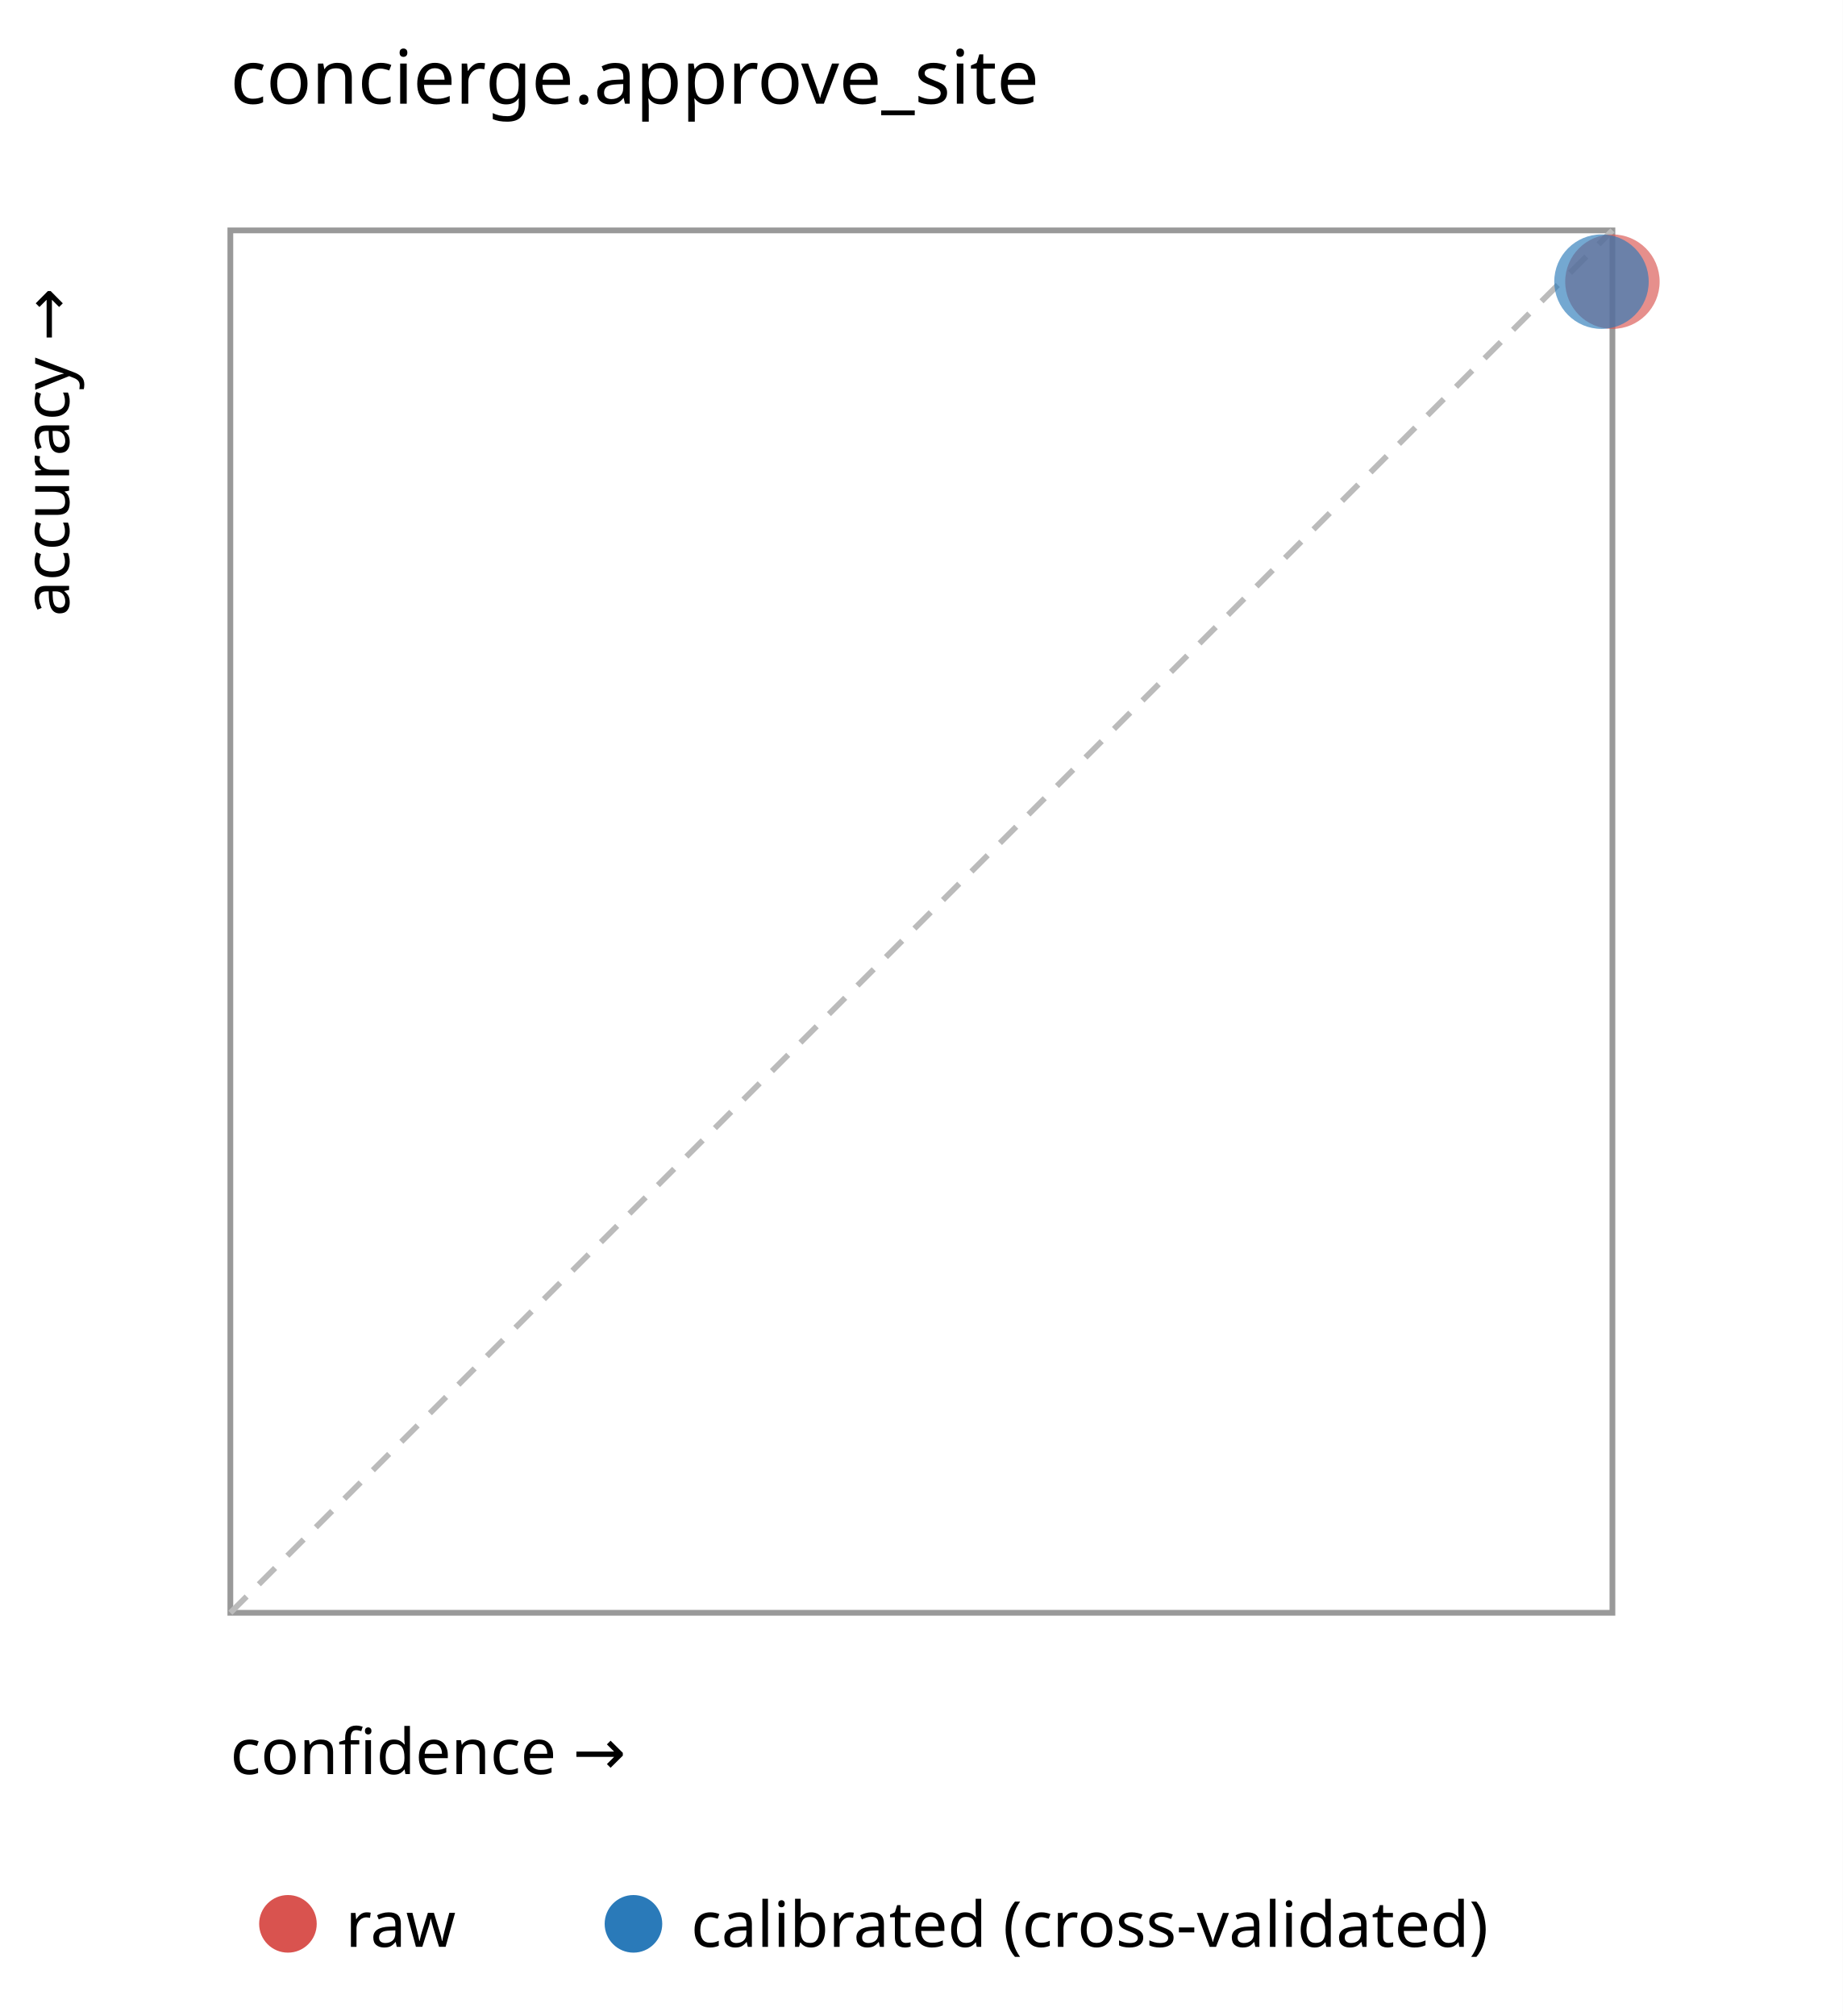
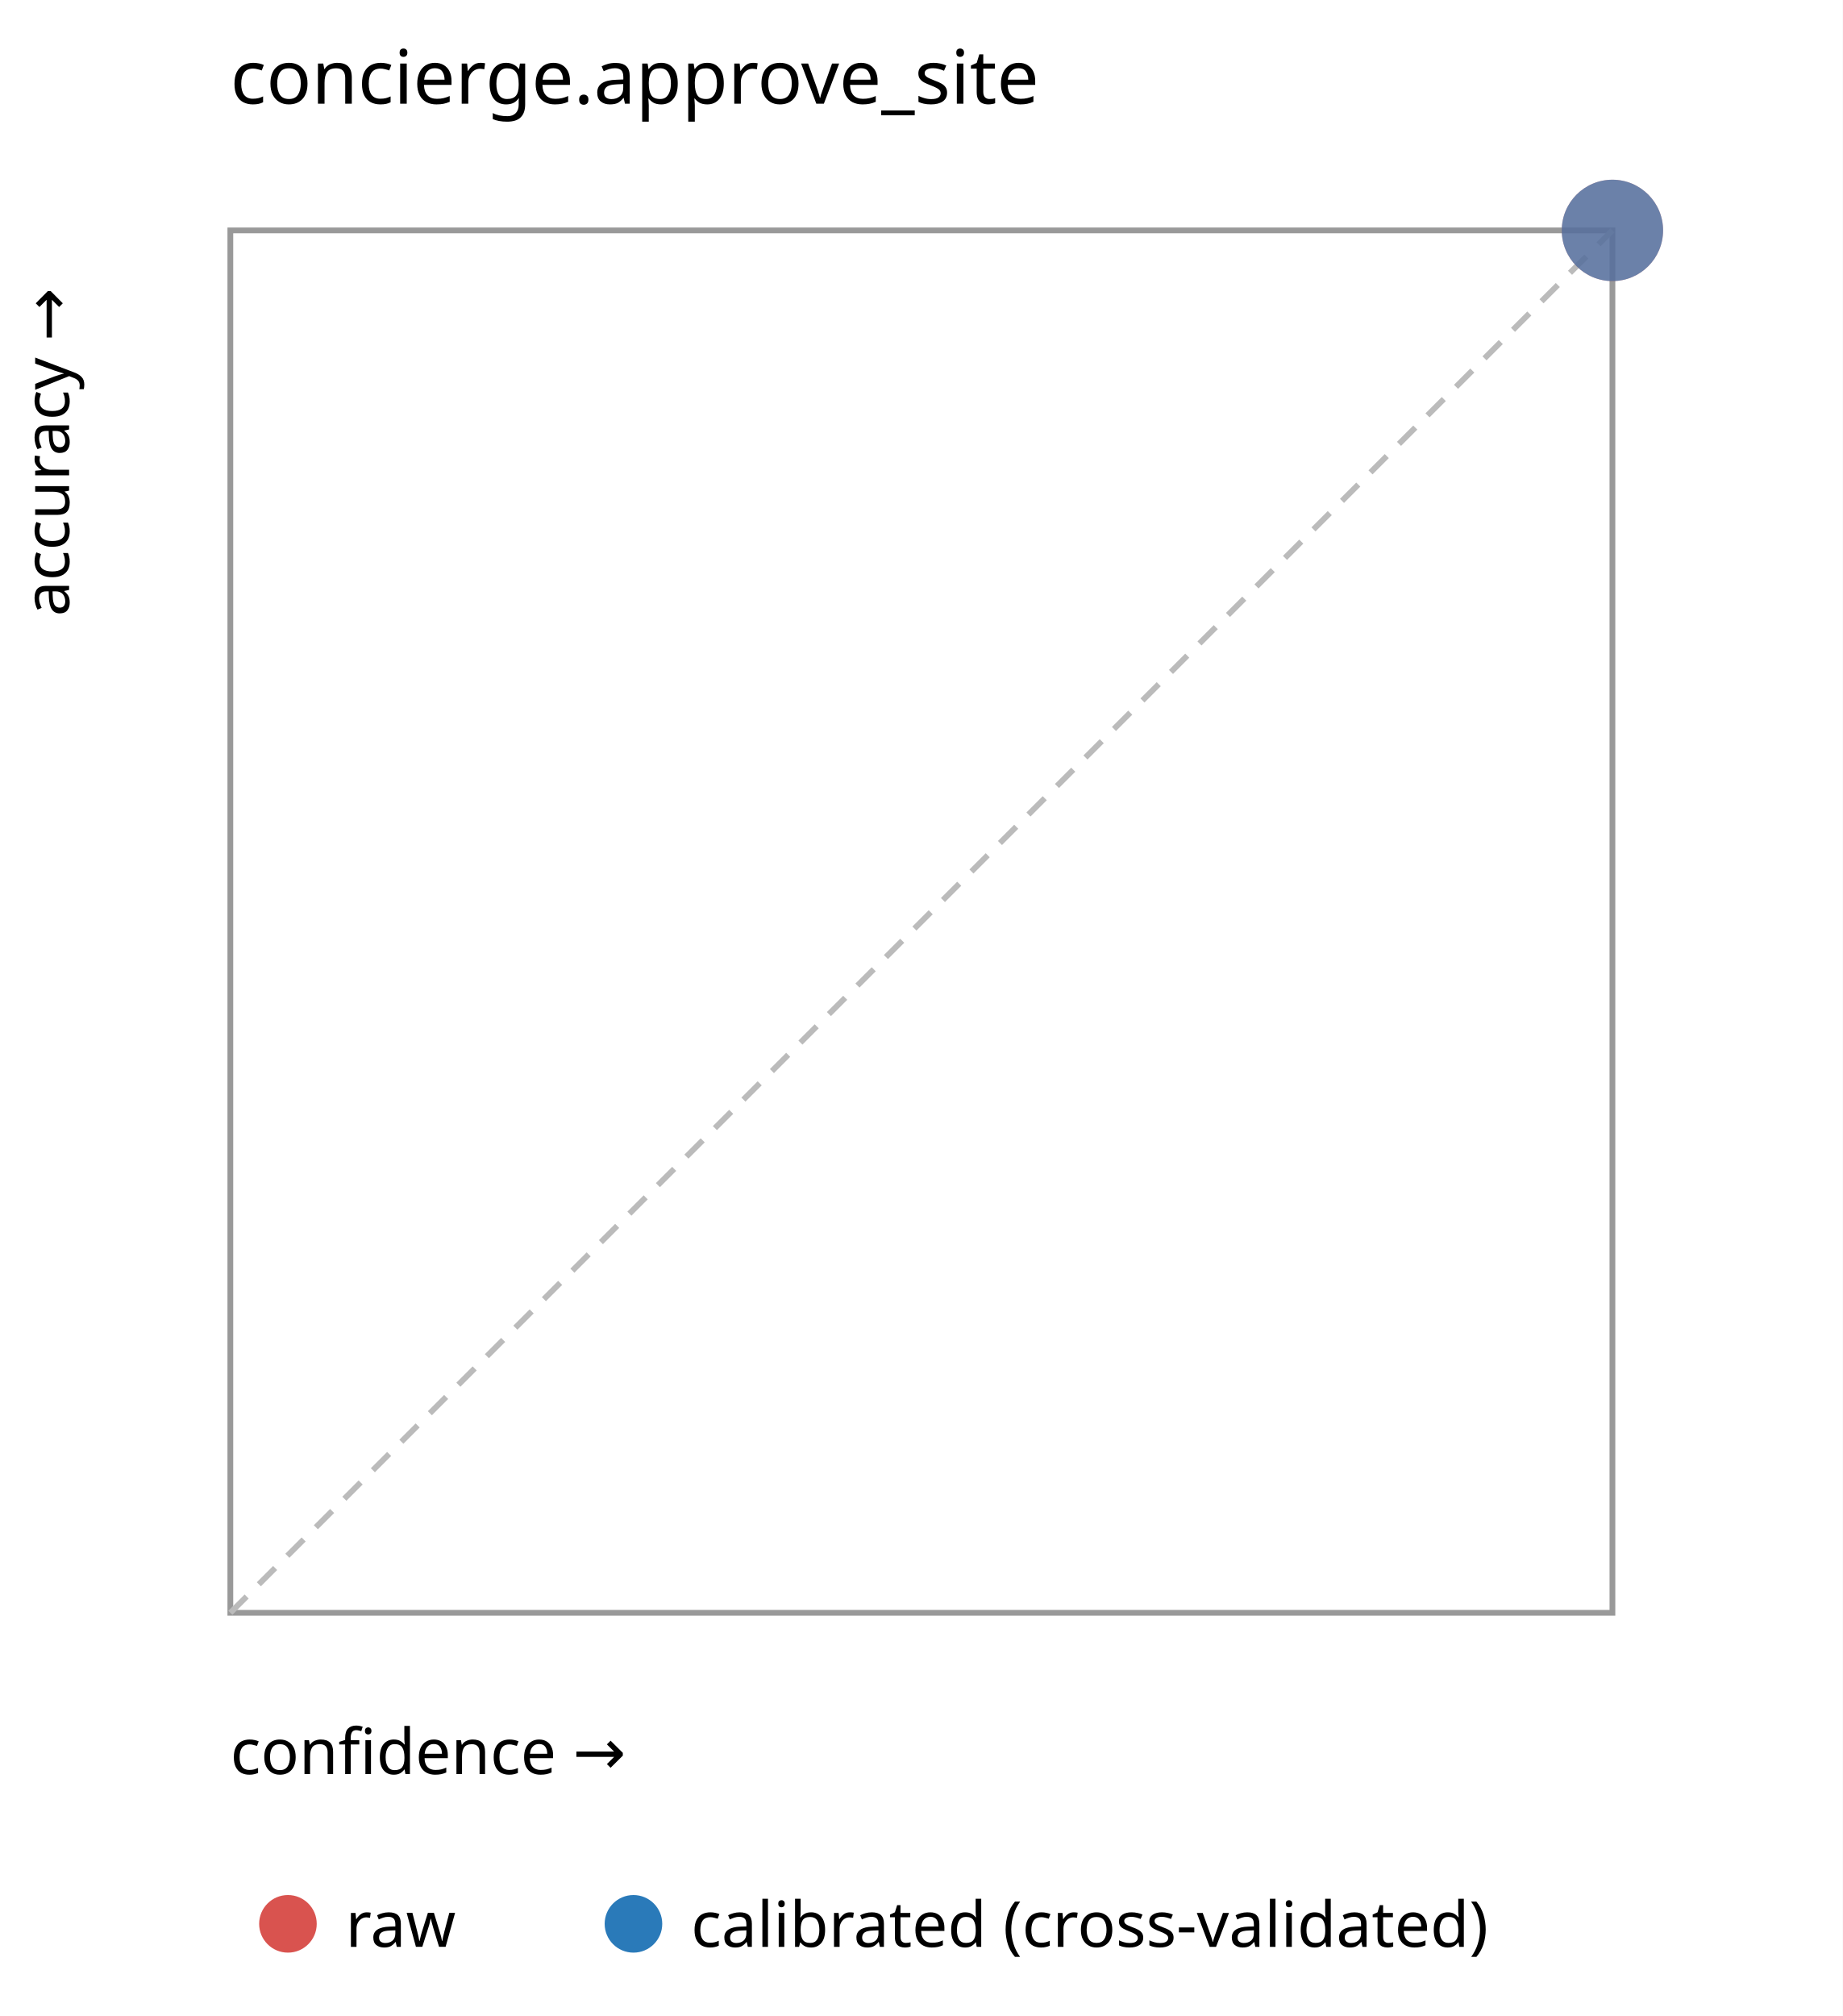
<svg xmlns="http://www.w3.org/2000/svg" width="320" height="350" font-family="sans-serif" font-size="11">
  <rect width="100%" height="100%" fill="#fff" />
  <text x="40" y="18" font-size="13">concierge.approve_site</text>
  <rect x="40" y="40" width="240" height="240" fill="none" stroke="#999" />
  <line x1="40" y1="280" x2="280" y2="40" stroke="#bbb" stroke-dasharray="4 3" />
-   <circle cx="280.0" cy="48.9" r="8.2" fill="#d9534f" fill-opacity="0.65" />
-   <circle cx="278.1" cy="48.9" r="8.2" fill="#2a7ab9" fill-opacity="0.65" />
+   <circle cx="280.0" cy="40.0" r="8.8" fill="#d9534f" fill-opacity="0.65" />
+   <circle cx="280.0" cy="40.0" r="8.8" fill="#2a7ab9" fill-opacity="0.65" />
  <text x="40" y="308">confidence →</text>
  <text x="12" y="50" transform="rotate(-90 12 50)" text-anchor="end">accuracy →</text>
  <circle cx="50" cy="334" r="5" fill="#d9534f" />
  <text x="60" y="338">raw</text>
  <circle cx="110" cy="334" r="5" fill="#2a7ab9" />
  <text x="120" y="338">calibrated (cross-validated)</text>
</svg>
